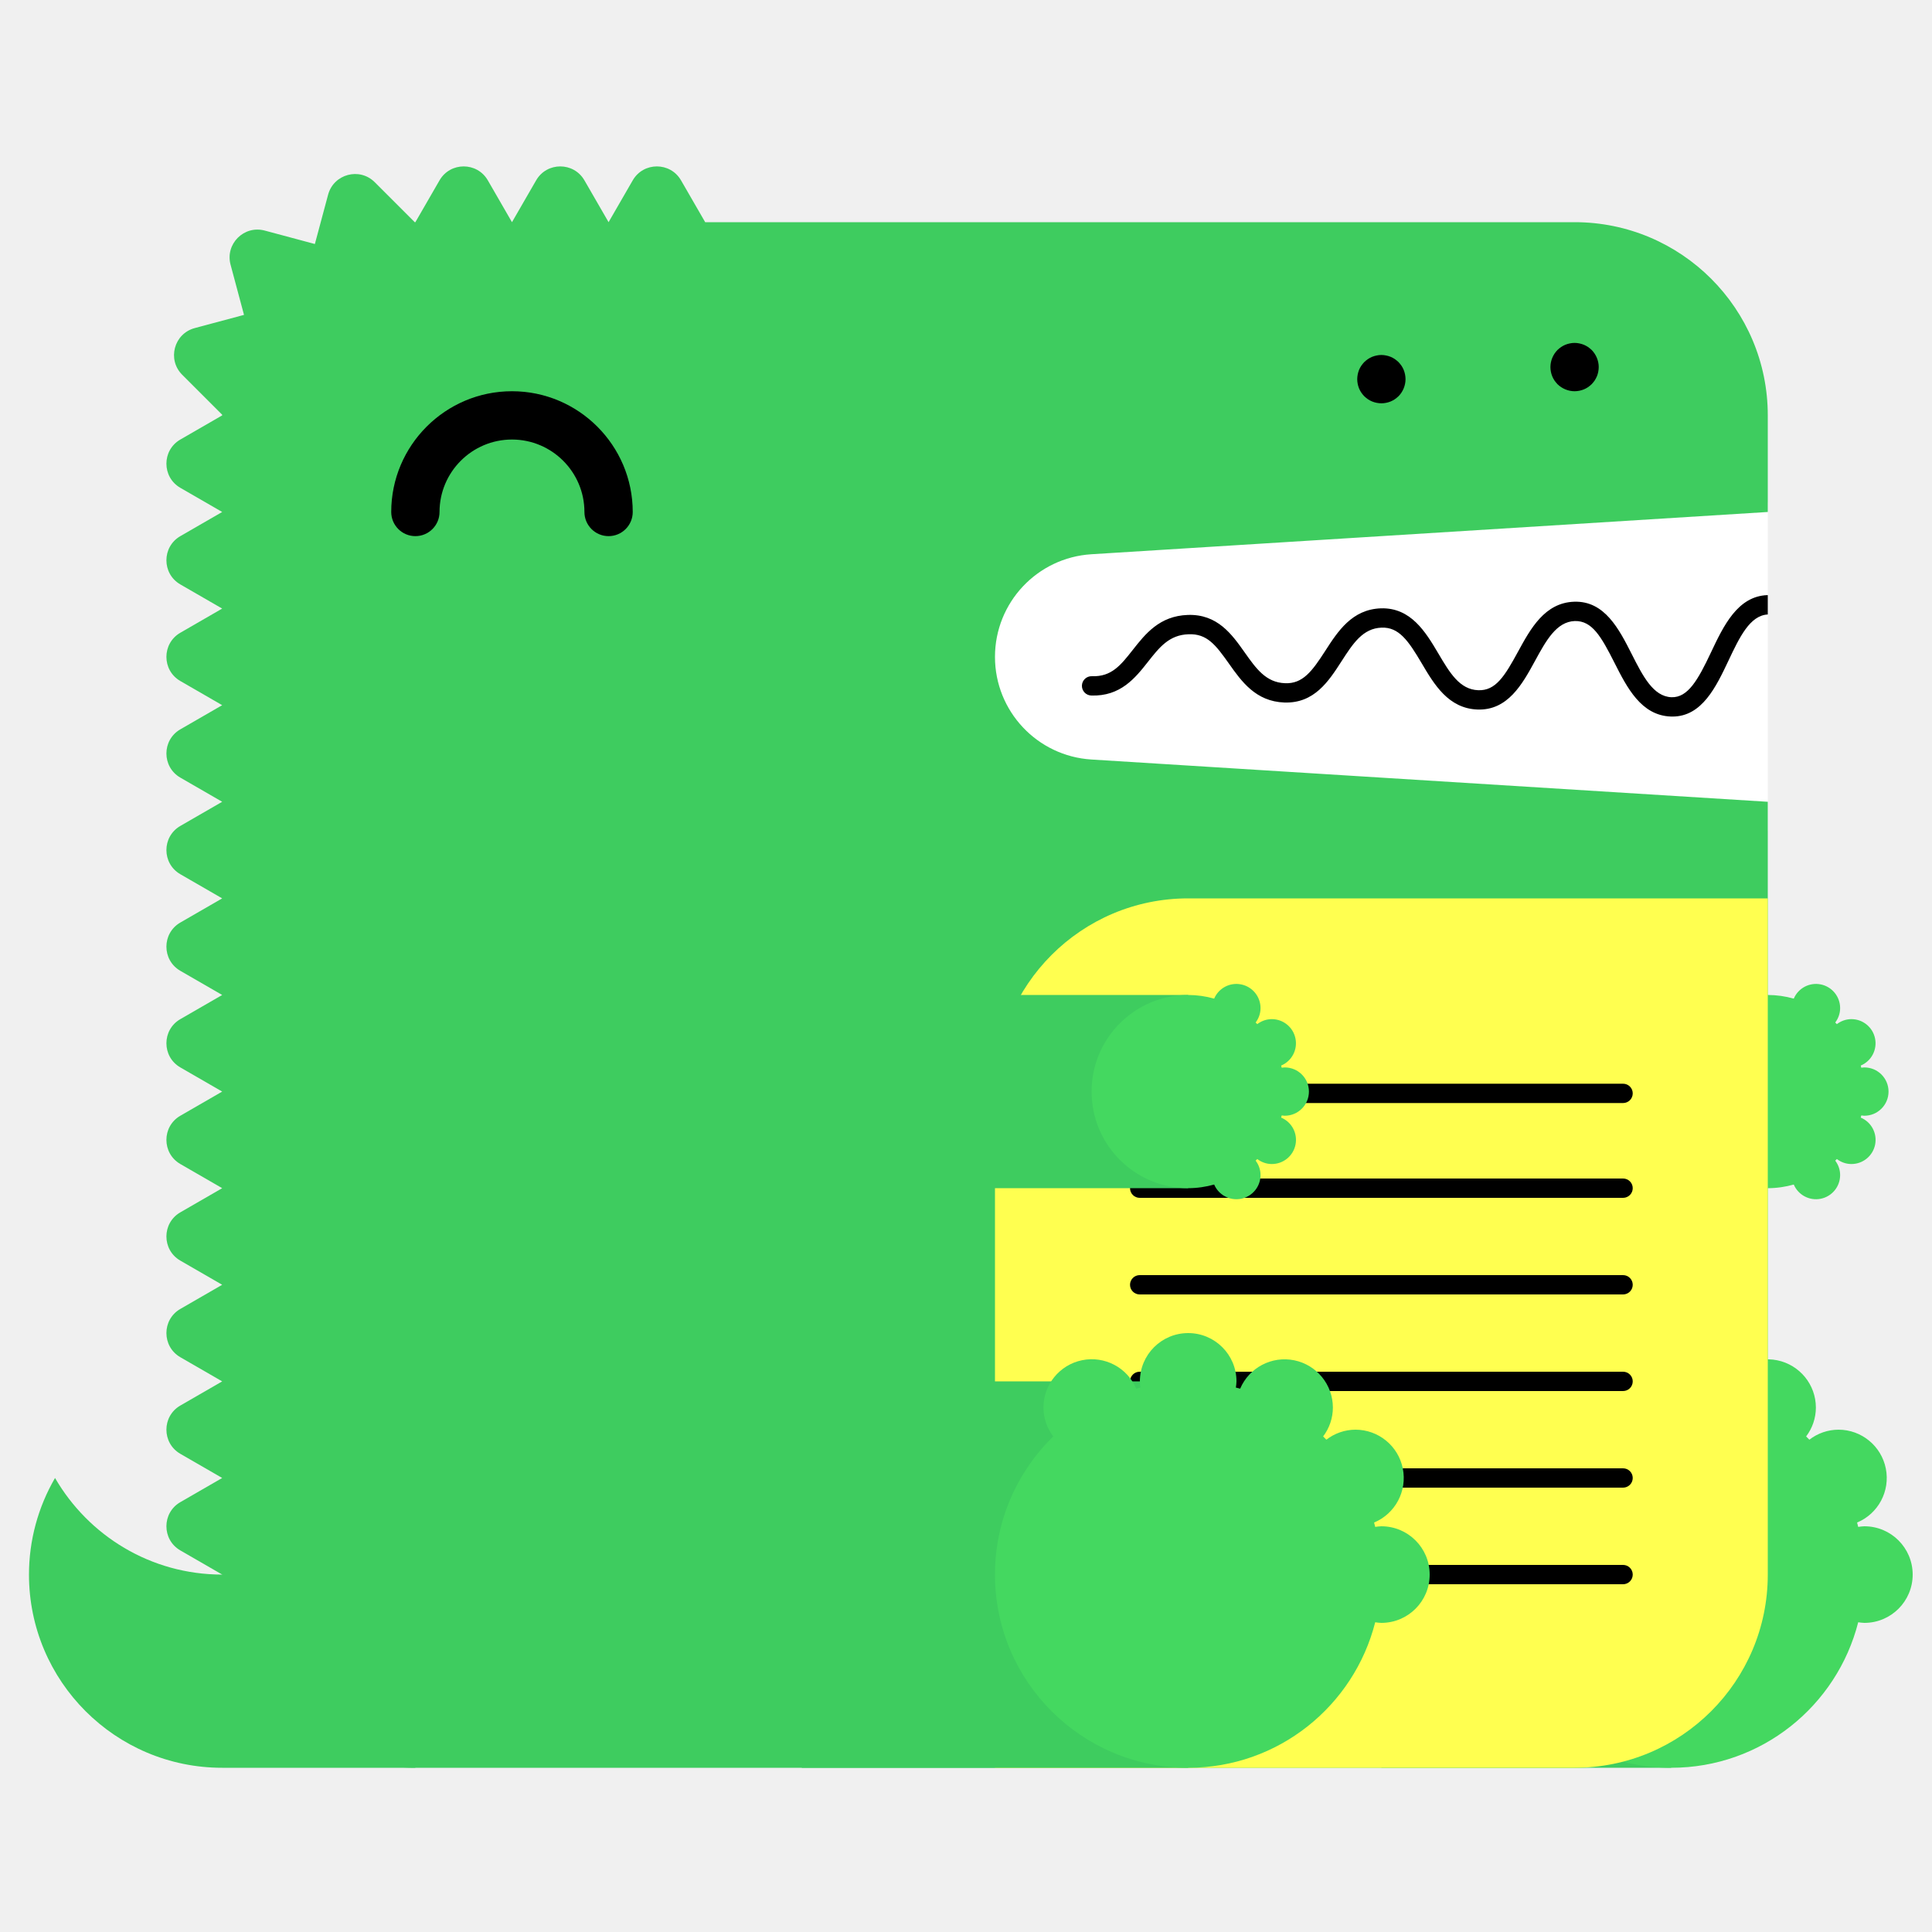
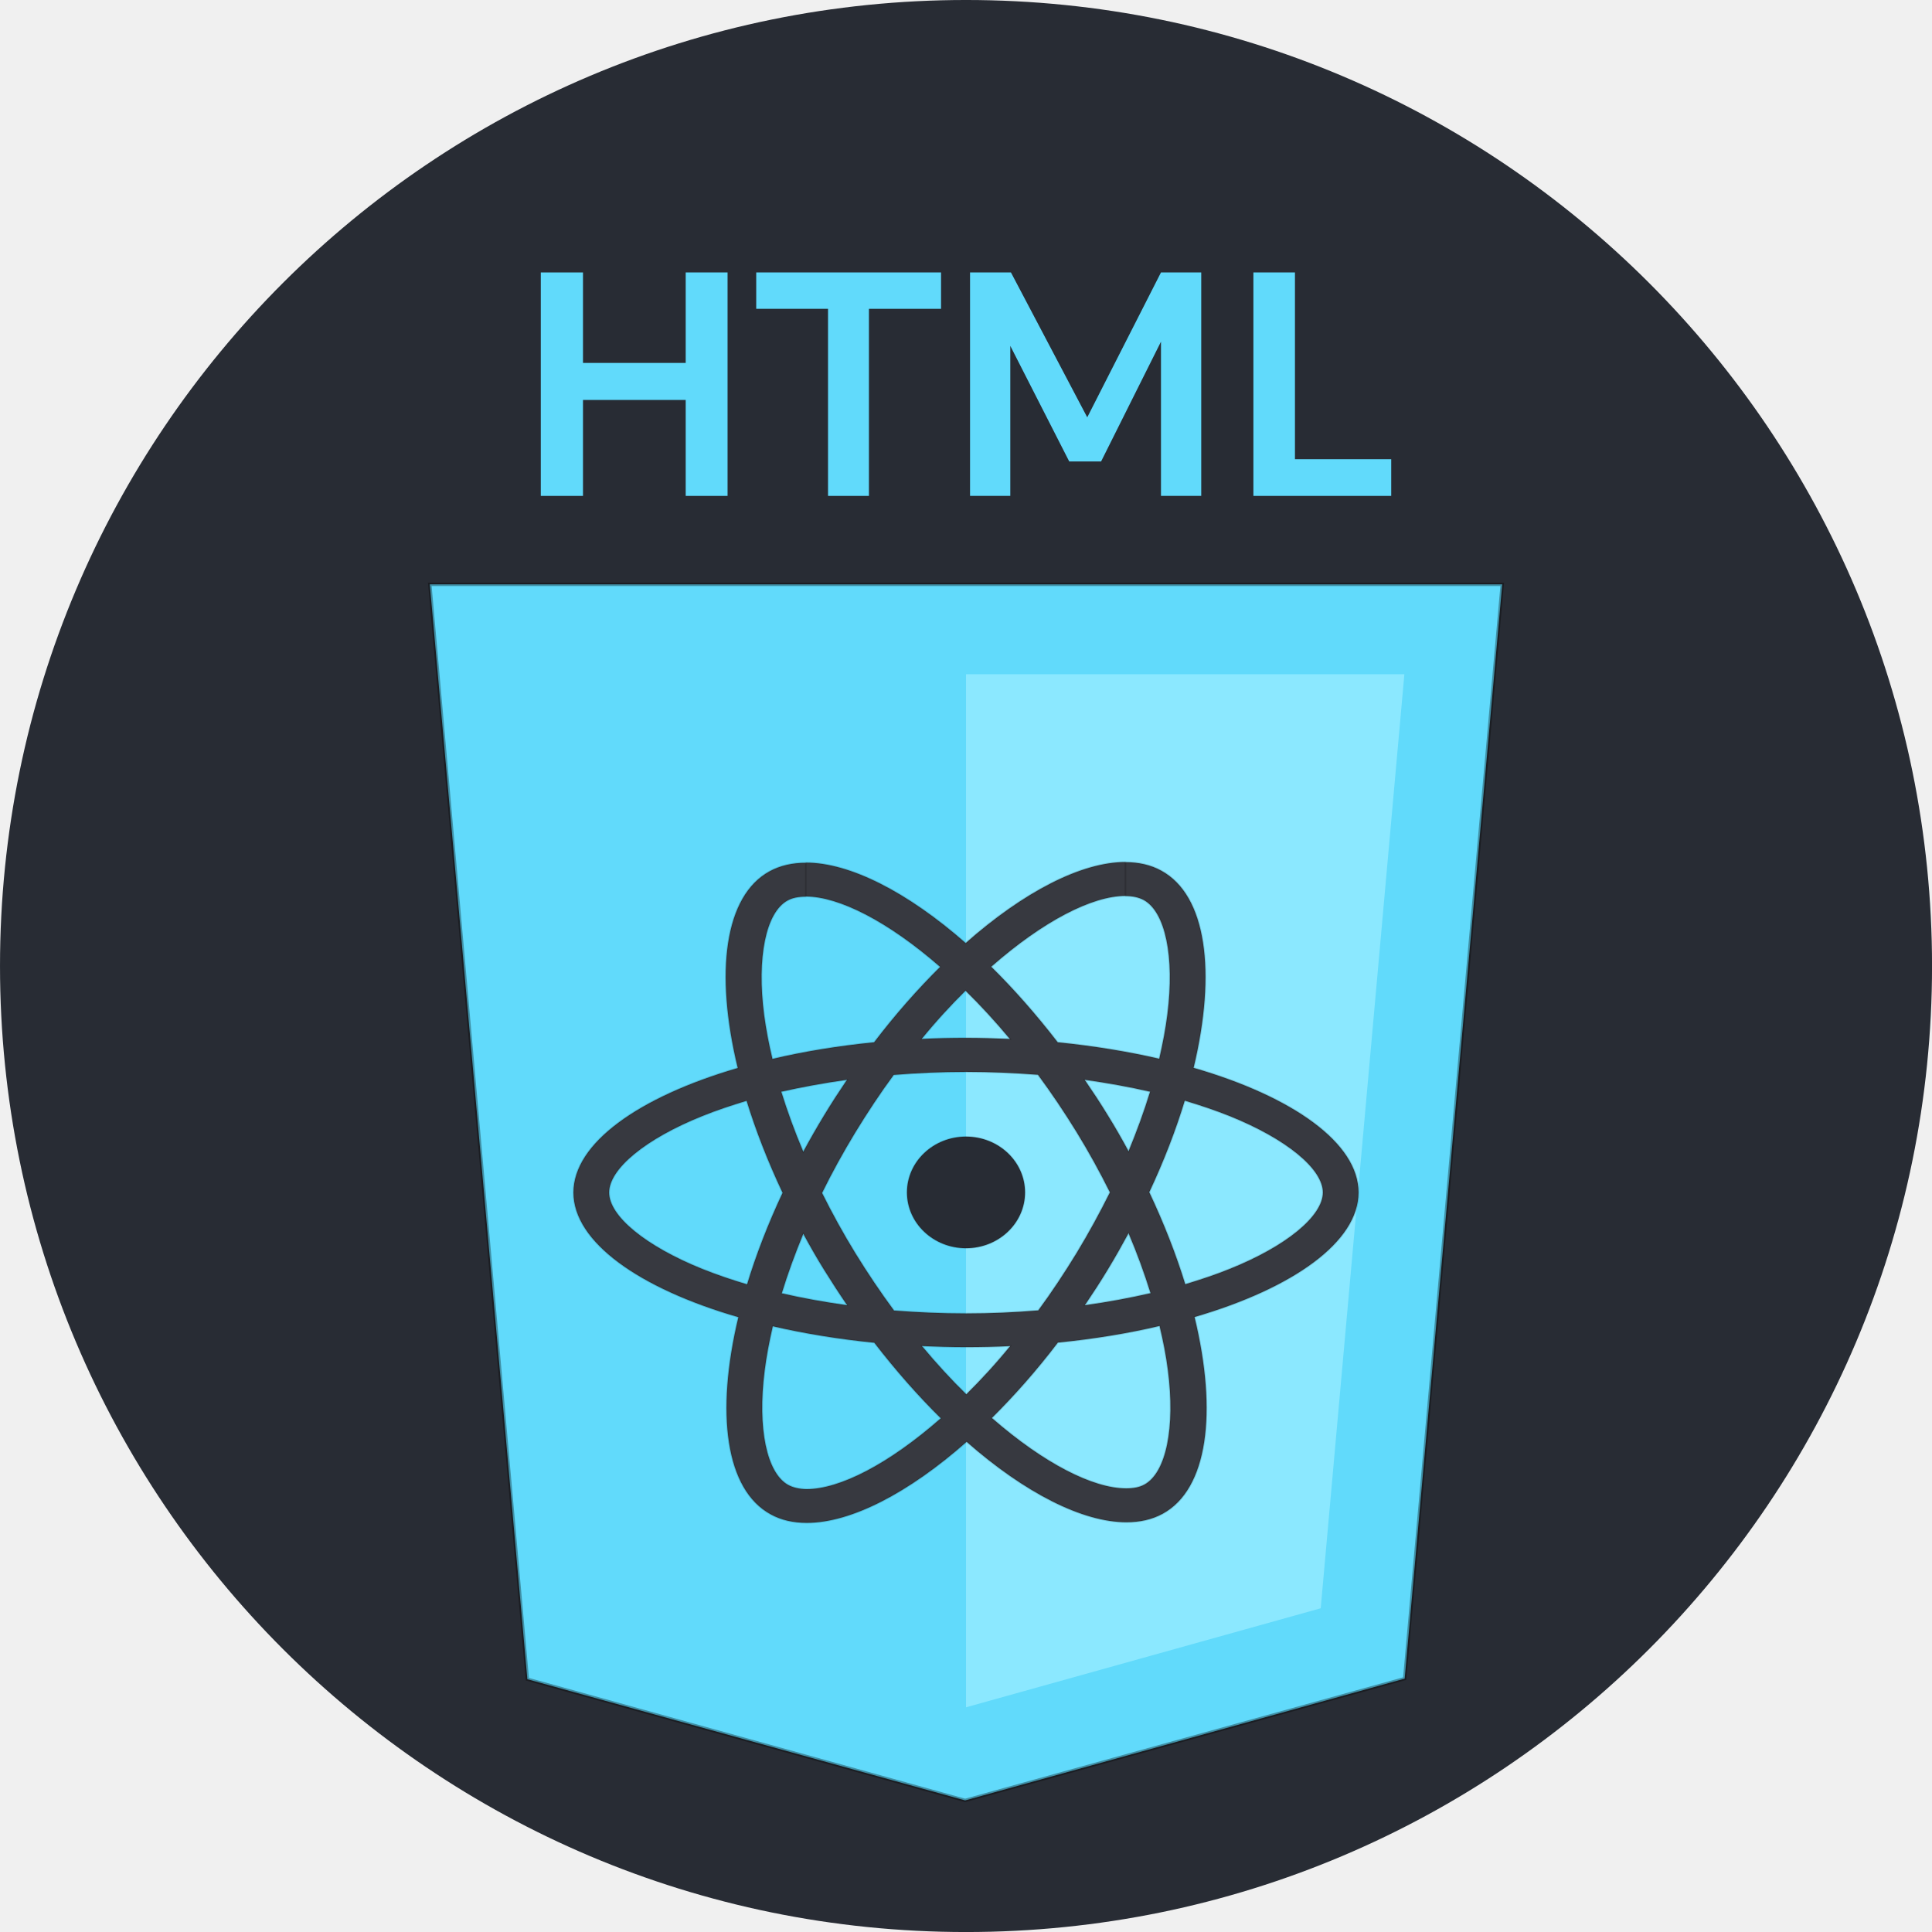
- <svg xmlns="http://www.w3.org/2000/svg" width="200" height="200" viewBox="0 0 200 200">
-   <g fill="none" fill-rule="evenodd">
-     <path fill="#FFF" d="M99 52h84v34H99z" />
-     <path d="M23 163c-7.398 0-13.843-4.027-17.303-10A19.886 19.886 0 0 0 3 163c0 11.046 8.954 20 20 20h20v-20H23z" fill="#3ECC5F" />
-     <path d="M112.98 57.376L183 53V43c0-11.046-8.954-20-20-20H73l-2.5-4.33c-1.112-1.925-3.889-1.925-5 0L63 23l-2.5-4.33c-1.111-1.925-3.889-1.925-5 0L53 23l-2.5-4.33c-1.111-1.925-3.889-1.925-5 0L43 23c-.022 0-.042.003-.065.003l-4.142-4.141c-1.57-1.571-4.252-.853-4.828 1.294l-1.369 5.104-5.192-1.392c-2.148-.575-4.111 1.389-3.535 3.536l1.39 5.193-5.102 1.367c-2.148.576-2.867 3.259-1.296 4.83l4.142 4.142c0 .021-.003.042-.003.064l-4.33 2.5c-1.925 1.111-1.925 3.889 0 5L23 53l-4.33 2.5c-1.925 1.111-1.925 3.889 0 5L23 63l-4.33 2.5c-1.925 1.111-1.925 3.889 0 5L23 73l-4.33 2.5c-1.925 1.111-1.925 3.889 0 5L23 83l-4.33 2.5c-1.925 1.111-1.925 3.889 0 5L23 93l-4.33 2.5c-1.925 1.111-1.925 3.889 0 5L23 103l-4.33 2.5c-1.925 1.111-1.925 3.889 0 5L23 113l-4.33 2.5c-1.925 1.111-1.925 3.889 0 5L23 123l-4.33 2.5c-1.925 1.111-1.925 3.889 0 5L23 133l-4.33 2.5c-1.925 1.111-1.925 3.889 0 5L23 143l-4.33 2.5c-1.925 1.111-1.925 3.889 0 5L23 153l-4.33 2.5c-1.925 1.111-1.925 3.889 0 5L23 163c0 11.046 8.954 20 20 20h120c11.046 0 20-8.954 20-20V83l-70.02-4.376A10.645 10.645 0 0 1 103 68c0-5.621 4.37-10.273 9.98-10.624" fill="#3ECC5F" />
-     <path fill="#3ECC5F" d="M143 183h30v-40h-30z" />
-     <path d="M193 158c-.219 0-.428.037-.639.064-.038-.15-.074-.301-.116-.451A5 5 0 0 0 190.32 148a4.96 4.96 0 0 0-3.016 1.036 26.531 26.531 0 0 0-.335-.336 4.955 4.955 0 0 0 1.011-2.987 5 5 0 0 0-9.599-1.959c-.148-.042-.297-.077-.445-.115.027-.211.064-.42.064-.639a5 5 0 0 0-5-5 5 5 0 0 0-5 5c0 .219.037.428.064.639-.148.038-.297.073-.445.115a4.998 4.998 0 0 0-9.599 1.959c0 1.125.384 2.151 1.011 2.987-3.717 3.632-6.031 8.693-6.031 14.3 0 11.046 8.954 20 20 20 9.339 0 17.16-6.41 19.361-15.064.211.027.42.064.639.064a5 5 0 0 0 5-5 5 5 0 0 0-5-5" fill="#44D860" />
-     <path fill="#3ECC5F" d="M153 123h30v-20h-30z" />
-     <path d="M193 115.5a2.5 2.5 0 1 0 0-5c-.109 0-.214.019-.319.032-.02-.075-.037-.15-.058-.225a2.501 2.501 0 0 0-.963-4.807c-.569 0-1.088.197-1.508.518a6.653 6.653 0 0 0-.168-.168c.314-.417.506-.931.506-1.494a2.5 2.5 0 0 0-4.8-.979A9.987 9.987 0 0 0 183 103c-5.522 0-10 4.478-10 10s4.478 10 10 10c.934 0 1.833-.138 2.69-.377a2.5 2.5 0 0 0 4.8-.979c0-.563-.192-1.077-.506-1.494.057-.055.113-.111.168-.168.42.321.939.518 1.508.518a2.5 2.5 0 0 0 .963-4.807c.021-.074.038-.15.058-.225.105.013.21.032.319.032" fill="#44D860" />
-     <path d="M63 55.5a2.5 2.5 0 0 1-2.5-2.5c0-4.136-3.364-7.5-7.5-7.5s-7.5 3.364-7.5 7.5a2.5 2.5 0 1 1-5 0c0-6.893 5.607-12.5 12.5-12.5S65.5 46.107 65.5 53a2.5 2.5 0 0 1-2.5 2.5" fill="#000" />
-     <path d="M103 183h60c11.046 0 20-8.954 20-20V93h-60c-11.046 0-20 8.954-20 20v70z" fill="#FFFF50" />
-     <path d="M168.02 124h-50.04a1 1 0 1 1 0-2h50.04a1 1 0 1 1 0 2m0 20h-50.04a1 1 0 1 1 0-2h50.04a1 1 0 1 1 0 2m0 20h-50.04a1 1 0 1 1 0-2h50.04a1 1 0 1 1 0 2m0-49.814h-50.04a1 1 0 1 1 0-2h50.04a1 1 0 1 1 0 2m0 19.814h-50.04a1 1 0 1 1 0-2h50.04a1 1 0 1 1 0 2m0 20h-50.04a1 1 0 1 1 0-2h50.04a1 1 0 1 1 0 2M183 61.611c-.012 0-.022-.006-.034-.005-3.09.105-4.552 3.196-5.842 5.923-1.346 2.85-2.387 4.703-4.093 4.647-1.889-.068-2.969-2.202-4.113-4.46-1.314-2.594-2.814-5.536-5.963-5.426-3.046.104-4.513 2.794-5.807 5.167-1.377 2.528-2.314 4.065-4.121 3.994-1.927-.07-2.951-1.805-4.136-3.813-1.321-2.236-2.848-4.75-5.936-4.664-2.994.103-4.465 2.385-5.763 4.4-1.373 2.13-2.335 3.428-4.165 3.351-1.973-.07-2.992-1.51-4.171-3.177-1.324-1.873-2.816-3.993-5.895-3.89-2.928.1-4.399 1.97-5.696 3.618-1.232 1.564-2.194 2.802-4.229 2.724a1 1 0 0 0-.072 2c3.017.101 4.545-1.8 5.872-3.487 1.177-1.496 2.193-2.787 4.193-2.855 1.926-.082 2.829 1.115 4.195 3.045 1.297 1.834 2.769 3.914 5.731 4.021 3.103.104 4.596-2.215 5.918-4.267 1.182-1.834 2.202-3.417 4.15-3.484 1.793-.067 2.769 1.35 4.145 3.681 1.297 2.197 2.766 4.686 5.787 4.796 3.125.108 4.634-2.62 5.949-5.035 1.139-2.088 2.214-4.06 4.119-4.126 1.793-.042 2.728 1.595 4.111 4.33 1.292 2.553 2.757 5.445 5.825 5.556l.169.003c3.064 0 4.518-3.075 5.805-5.794 1.139-2.41 2.217-4.68 4.067-4.773v-2z" fill="#000" />
-     <path fill="#3ECC5F" d="M83 183h40v-40H83z" />
-     <path d="M143 158c-.219 0-.428.037-.639.064-.038-.15-.074-.301-.116-.451A5 5 0 0 0 140.32 148a4.96 4.96 0 0 0-3.016 1.036 26.531 26.531 0 0 0-.335-.336 4.955 4.955 0 0 0 1.011-2.987 5 5 0 0 0-9.599-1.959c-.148-.042-.297-.077-.445-.115.027-.211.064-.42.064-.639a5 5 0 0 0-5-5 5 5 0 0 0-5 5c0 .219.037.428.064.639-.148.038-.297.073-.445.115a4.998 4.998 0 0 0-9.599 1.959c0 1.125.384 2.151 1.011 2.987-3.717 3.632-6.031 8.693-6.031 14.3 0 11.046 8.954 20 20 20 9.339 0 17.16-6.41 19.361-15.064.211.027.42.064.639.064a5 5 0 0 0 5-5 5 5 0 0 0-5-5" fill="#44D860" />
-     <path fill="#3ECC5F" d="M83 123h40v-20H83z" />
-     <path d="M133 115.5a2.5 2.5 0 1 0 0-5c-.109 0-.214.019-.319.032-.02-.075-.037-.15-.058-.225a2.501 2.501 0 0 0-.963-4.807c-.569 0-1.088.197-1.508.518a6.653 6.653 0 0 0-.168-.168c.314-.417.506-.931.506-1.494a2.5 2.5 0 0 0-4.8-.979A9.987 9.987 0 0 0 123 103c-5.522 0-10 4.478-10 10s4.478 10 10 10c.934 0 1.833-.138 2.69-.377a2.5 2.5 0 0 0 4.8-.979c0-.563-.192-1.077-.506-1.494.057-.055.113-.111.168-.168.42.321.939.518 1.508.518a2.5 2.5 0 0 0 .963-4.807c.021-.074.038-.15.058-.225.105.013.21.032.319.032" fill="#44D860" />
-     <path d="M143 41.75c-.16 0-.33-.02-.49-.05a2.52 2.52 0 0 1-.47-.14c-.15-.06-.29-.14-.431-.23-.13-.09-.259-.2-.38-.31-.109-.12-.219-.24-.309-.38s-.17-.28-.231-.43a2.619 2.619 0 0 1-.189-.96c0-.16.02-.33.05-.49.03-.16.08-.31.139-.47.061-.15.141-.29.231-.43.09-.13.2-.26.309-.38.121-.11.25-.22.38-.31.141-.09.281-.17.431-.23.149-.06.31-.11.47-.14.32-.07.65-.07.98 0 .159.03.32.08.47.14.149.06.29.14.43.23.13.09.259.2.38.31.11.12.22.25.31.38.09.14.17.28.23.43.06.16.11.31.14.47.029.16.05.33.05.49 0 .66-.271 1.31-.73 1.77-.121.11-.25.22-.38.31-.14.09-.281.17-.43.23a2.565 2.565 0 0 1-.96.19m20-1.25c-.66 0-1.3-.27-1.771-.73a3.802 3.802 0 0 1-.309-.38c-.09-.14-.17-.28-.231-.43a2.619 2.619 0 0 1-.189-.96c0-.66.27-1.3.729-1.77.121-.11.25-.22.38-.31.141-.09.281-.17.431-.23.149-.06.31-.11.47-.14.32-.07.66-.07.98 0 .159.03.32.08.47.14.149.06.29.14.43.23.13.09.259.2.38.31.459.47.73 1.11.73 1.77 0 .16-.021.33-.05.49-.03.16-.08.32-.14.47-.07.15-.14.29-.23.43-.09.13-.2.26-.31.38-.121.11-.25.22-.38.31-.14.09-.281.17-.43.23a2.565 2.565 0 0 1-.96.19" fill="#000" />
+ <svg xmlns="http://www.w3.org/2000/svg" id="svg8" version="1.1" viewBox="0 0 26.458 26.458" height="100" width="100">
+   <defs id="defs2">
+     <rect id="rect2193" height="133.128" width="61.45" y="269.221" x="1144.682" />
+   </defs>
+   <g id="layer1" transform="translate(-46.84063,-4.555371)" style="display:inline" />
+   <g id="layer3" style="display:inline" />
+   <g id="layer4" style="display:inline">
+     <g transform="scale(0.1953125)" id="g64">
+       <g transform="translate(-46.84063,-4.555371)" style="display:inline" id="g31">
+         <polygon transform="matrix(0.1468945,0,0,0.1468945,43.15742,46.50747)" id="polygon901" points="" fill="#61dafb" />
+         <text transform="matrix(0.2645833,0,0,0.2645833,-268.8167,18.44524)" style="font-style:normal;font-weight:normal;font-size:40px;font-family:sans-serif;white-space:pre;shape-inside:url(#rect2193);fill:#000000;fill-opacity:1;stroke:none;" id="text2191" xml:space="preserve" />
+         <polygon transform="matrix(0.1468945,0,0,0.1468945,43.15742,46.50747)" id="polygon905" points="" fill="#61dafb" />
+         <rect style="font-style:normal;font-variant:normal;font-weight:normal;font-stretch:normal;font-size:25.4px;font-family:'Source Code Pro';-inkscape-font-specification:'Source Code Pro';fill:#282c34;fill-opacity:1;stroke:#7b8080;stroke-width:0.5;stroke-dasharray:0, 5.5" id="rect914" width="135.467" height="135.467" x="46.841" y="4.555" rx="135.467" ry="135.467" />
+       </g>
+       <g style="display:inline" transform="translate(0,-5.291667)" id="g2581">
+         <g style="stroke-width:1;stroke-miterlimit:4;stroke-dasharray:none" id="g2095" transform="matrix(0.7833327,0,0,0.7833327,-14.51661,18.14984)">
+           <path fill="#e44d26" d="m 104.921,144.741 39.344,-10.901 8.731,-97.949 H 57.005 l 8.731,98.002 z" id="path925" style="fill:#61dafb;fill-opacity:1;stroke:#000000;stroke-width:0.3;stroke-miterlimit:4;stroke-dasharray:none;stroke-opacity:0.337" />
+           <path fill="#f16529" d="M 105,136.407 V 43.935 h 39.238 L 136.75,127.543" id="path927" style="fill:#8be8ff;fill-opacity:1;stroke-width:1;stroke-miterlimit:4;stroke-dasharray:none" />
+         </g>
+         <g style="stroke:#000000;stroke-opacity:0.169" transform="matrix(1.009301,0,0,1.009301,-45.74283,-2.259456)" id="g2280">
+           <g id="g852">
+             <path id="path899" d="m 139.695,90.325 c 0,-3.414 -4.524,-6.65 -11.459,-8.657 1.601,-6.682 0.889,-11.997 -2.245,-13.699 -0.722,-0.399 -1.567,-0.588 -2.49,-0.588 v 2.343 c 0.511,0 0.923,0.095 1.267,0.273 1.512,0.819 2.167,3.94 1.656,7.953 -0.122,0.988 -0.322,2.028 -0.567,3.089 -2.179,-0.504 -4.557,-0.893 -7.058,-1.145 -1.501,-1.944 -3.057,-3.708 -4.624,-5.253 3.623,-3.183 7.025,-4.927 9.336,-4.927 v -2.343 c 0,0 0,0 0,0 -3.057,0 -7.058,2.059 -11.104,5.631 -4.046,-3.551 -8.047,-5.589 -11.104,-5.589 v 2.343 c 2.301,0 5.713,1.733 9.336,4.896 -1.556,1.544 -3.112,3.299 -4.59,5.242 -2.512,0.252 -4.891,0.641 -7.069,1.156 -0.256,-1.051 -0.445,-2.07 -0.578,-3.047 -0.522,-4.013 0.122,-7.133 1.623,-7.963 0.333,-0.189 0.767,-0.273 1.278,-0.273 v -2.343 c 0,0 0,0 0,0 -0.934,0 -1.778,0.189 -2.512,0.588 -3.123,1.702 -3.824,7.007 -2.212,13.668 -6.913,2.017 -11.415,5.242 -11.415,8.646 0,3.414 4.524,6.65 11.459,8.657 -1.601,6.682 -0.889,11.997 2.245,13.699 0.722,0.399 1.567,0.588 2.501,0.588 3.057,0 7.058,-2.059 11.104,-5.631 4.046,3.551 8.047,5.589 11.104,5.589 0.934,0 1.778,-0.189 2.512,-0.588 3.123,-1.702 3.824,-7.007 2.212,-13.668 6.891,-2.007 11.393,-5.242 11.393,-8.646 z m -14.472,-7.007 c -0.411,1.355 -0.923,2.752 -1.5,4.15 -0.456,-0.84 -0.934,-1.681 -1.456,-2.521 -0.511,-0.84 -1.056,-1.66 -1.601,-2.458 1.578,0.221 3.101,0.494 4.557,0.83 z m -5.091,11.189 c -0.867,1.418 -1.756,2.763 -2.679,4.013 -1.656,0.137 -3.334,0.21 -5.024,0.21 -1.678,0 -3.357,-0.074 -5.002,-0.2 -0.923,-1.25 -1.823,-2.584 -2.69,-3.992 -0.845,-1.376 -1.612,-2.773 -2.312,-4.181 0.689,-1.408 1.467,-2.816 2.301,-4.192 0.867,-1.418 1.756,-2.763 2.679,-4.013 1.656,-0.137 3.334,-0.21 5.024,-0.21 1.678,0 3.357,0.074 5.002,0.2 0.923,1.25 1.823,2.584 2.69,3.992 0.845,1.376 1.612,2.773 2.312,4.181 -0.7,1.408 -1.467,2.816 -2.301,4.192 z m 3.59,-1.366 c 0.6,1.408 1.111,2.816 1.534,4.181 -1.456,0.336 -2.99,0.62 -4.579,0.84 0.545,-0.809 1.089,-1.639 1.601,-2.49 0.511,-0.84 0.989,-1.691 1.445,-2.532 z m -11.271,11.21 c -1.034,-1.009 -2.067,-2.133 -3.09,-3.362 1,0.042 2.023,0.073 3.057,0.073 1.045,0 2.078,-0.021 3.09,-0.073 -1,1.229 -2.034,2.353 -3.057,3.362 z m -8.269,-6.188 c -1.578,-0.221 -3.101,-0.494 -4.557,-0.83 0.411,-1.355 0.923,-2.752 1.501,-4.15 0.456,0.84 0.934,1.681 1.456,2.521 0.522,0.84 1.056,1.66 1.601,2.458 z m 8.214,-21.862 c 1.034,1.009 2.067,2.133 3.09,3.362 -1,-0.042 -2.023,-0.074 -3.057,-0.074 -1.045,0 -2.078,0.021 -3.09,0.074 1,-1.229 2.034,-2.353 3.057,-3.362 z m -8.225,6.188 c -0.545,0.809 -1.089,1.639 -1.601,2.49 -0.511,0.84 -0.989,1.681 -1.445,2.521 -0.6,-1.408 -1.111,-2.816 -1.534,-4.181 1.456,-0.326 2.99,-0.609 4.579,-0.83 z M 94.113,95.641 C 90.178,94.054 87.633,91.974 87.633,90.325 c 0,-1.649 2.545,-3.74 6.48,-5.316 0.956,-0.389 2.001,-0.735 3.079,-1.061 0.634,2.059 1.467,4.202 2.501,6.398 -1.023,2.185 -1.845,4.318 -2.468,6.366 -1.1,-0.326 -2.145,-0.683 -3.112,-1.072 z m 5.98,15.013 c -1.512,-0.819 -2.167,-3.94 -1.656,-7.953 0.122,-0.988 0.322,-2.028 0.567,-3.089 2.179,0.504 4.557,0.893 7.058,1.145 1.501,1.944 3.057,3.708 4.624,5.253 -3.623,3.183 -7.025,4.927 -9.336,4.927 -0.5,-0.011 -0.923,-0.105 -1.256,-0.284 z m 26.365,-8.005 c 0.522,4.013 -0.122,7.133 -1.623,7.963 -0.333,0.189 -0.767,0.273 -1.278,0.273 -2.301,0 -5.713,-1.733 -9.337,-4.896 1.556,-1.544 3.112,-3.299 4.59,-5.242 2.512,-0.252 4.891,-0.641 7.069,-1.156 0.256,1.061 0.456,2.08 0.578,3.057 z m 4.279,-7.007 c -0.956,0.389 -2.001,0.735 -3.079,1.061 -0.634,-2.059 -1.467,-4.202 -2.501,-6.398 1.023,-2.185 1.845,-4.318 2.467,-6.366 1.1,0.326 2.145,0.683 3.123,1.072 3.935,1.586 6.48,3.666 6.48,5.316 -0.011,1.649 -2.556,3.74 -6.491,5.316 z" fill="#61dafb" style="fill:#373940;fill-opacity:1;stroke:#000000;stroke-width:0.108;stroke-miterlimit:4;stroke-dasharray:none;stroke-opacity:0.169" />
+             <ellipse ry="3.872" rx="4.096" style="fill:#282c34;fill-opacity:1;stroke:#000000;stroke-width:0.087;stroke-opacity:0.169" id="circle903" cy="90.319" cx="112.43" fill="#61dafb" />
+           </g>
+         </g>
+       </g>
+       <g style="font-style:normal;font-variant:normal;font-weight:normal;font-stretch:normal;font-size:22.578px;font-family:'Emblema One';-inkscape-font-specification:'Emblema One';display:inline;fill:#61dafb;fill-opacity:1;stroke:none;stroke-width:0.07" id="text892" aria-label="HTML">
+         <path id="path2583" style="font-style:normal;font-variant:normal;font-weight:bold;font-stretch:normal;font-size:22.578px;font-family:'Segoe UI';-inkscape-font-specification:'Segoe UI';fill:#61dafb;fill-opacity:1;stroke-width:0.07" d="m 37.919,34.771 h 2.958 v -6.728 h 7.202 v 6.728 h 2.935 V 19.102 H 48.079 V 25.447 H 40.877 v -6.344 h -2.958 z" />
+         <path id="path2585" style="font-style:normal;font-variant:normal;font-weight:bold;font-stretch:normal;font-size:22.578px;font-family:'Segoe UI';-inkscape-font-specification:'Segoe UI';fill:#61dafb;fill-opacity:1;stroke-width:0.07" d="m 58.059,34.771 h 2.867 V 21.654 h 5.057 V 19.102 H 53.024 v 2.551 h 5.035 z" />
+         <path id="path2587" style="font-style:normal;font-variant:normal;font-weight:bold;font-stretch:normal;font-size:22.578px;font-family:'Segoe UI';-inkscape-font-specification:'Segoe UI';fill:#61dafb;fill-opacity:1;stroke-width:0.07" d="m 68.016,34.771 h 2.822 V 24.25 l 4.132,8.105 h 2.235 l 4.199,-8.399 v 10.815 h 2.822 V 19.102 H 81.404 L 76.234,29.262 70.883,19.102 h -2.867 z" />
+         <path id="path2589" style="font-style:normal;font-variant:normal;font-weight:bold;font-stretch:normal;font-size:22.578px;font-family:'Segoe UI';-inkscape-font-specification:'Segoe UI';fill:#61dafb;fill-opacity:1;stroke-width:0.07" d="m 87.884,34.771 h 9.663 V 32.198 H 90.797 V 19.102 h -2.913 z" />
+       </g>
+     </g>
  </g>
</svg>
